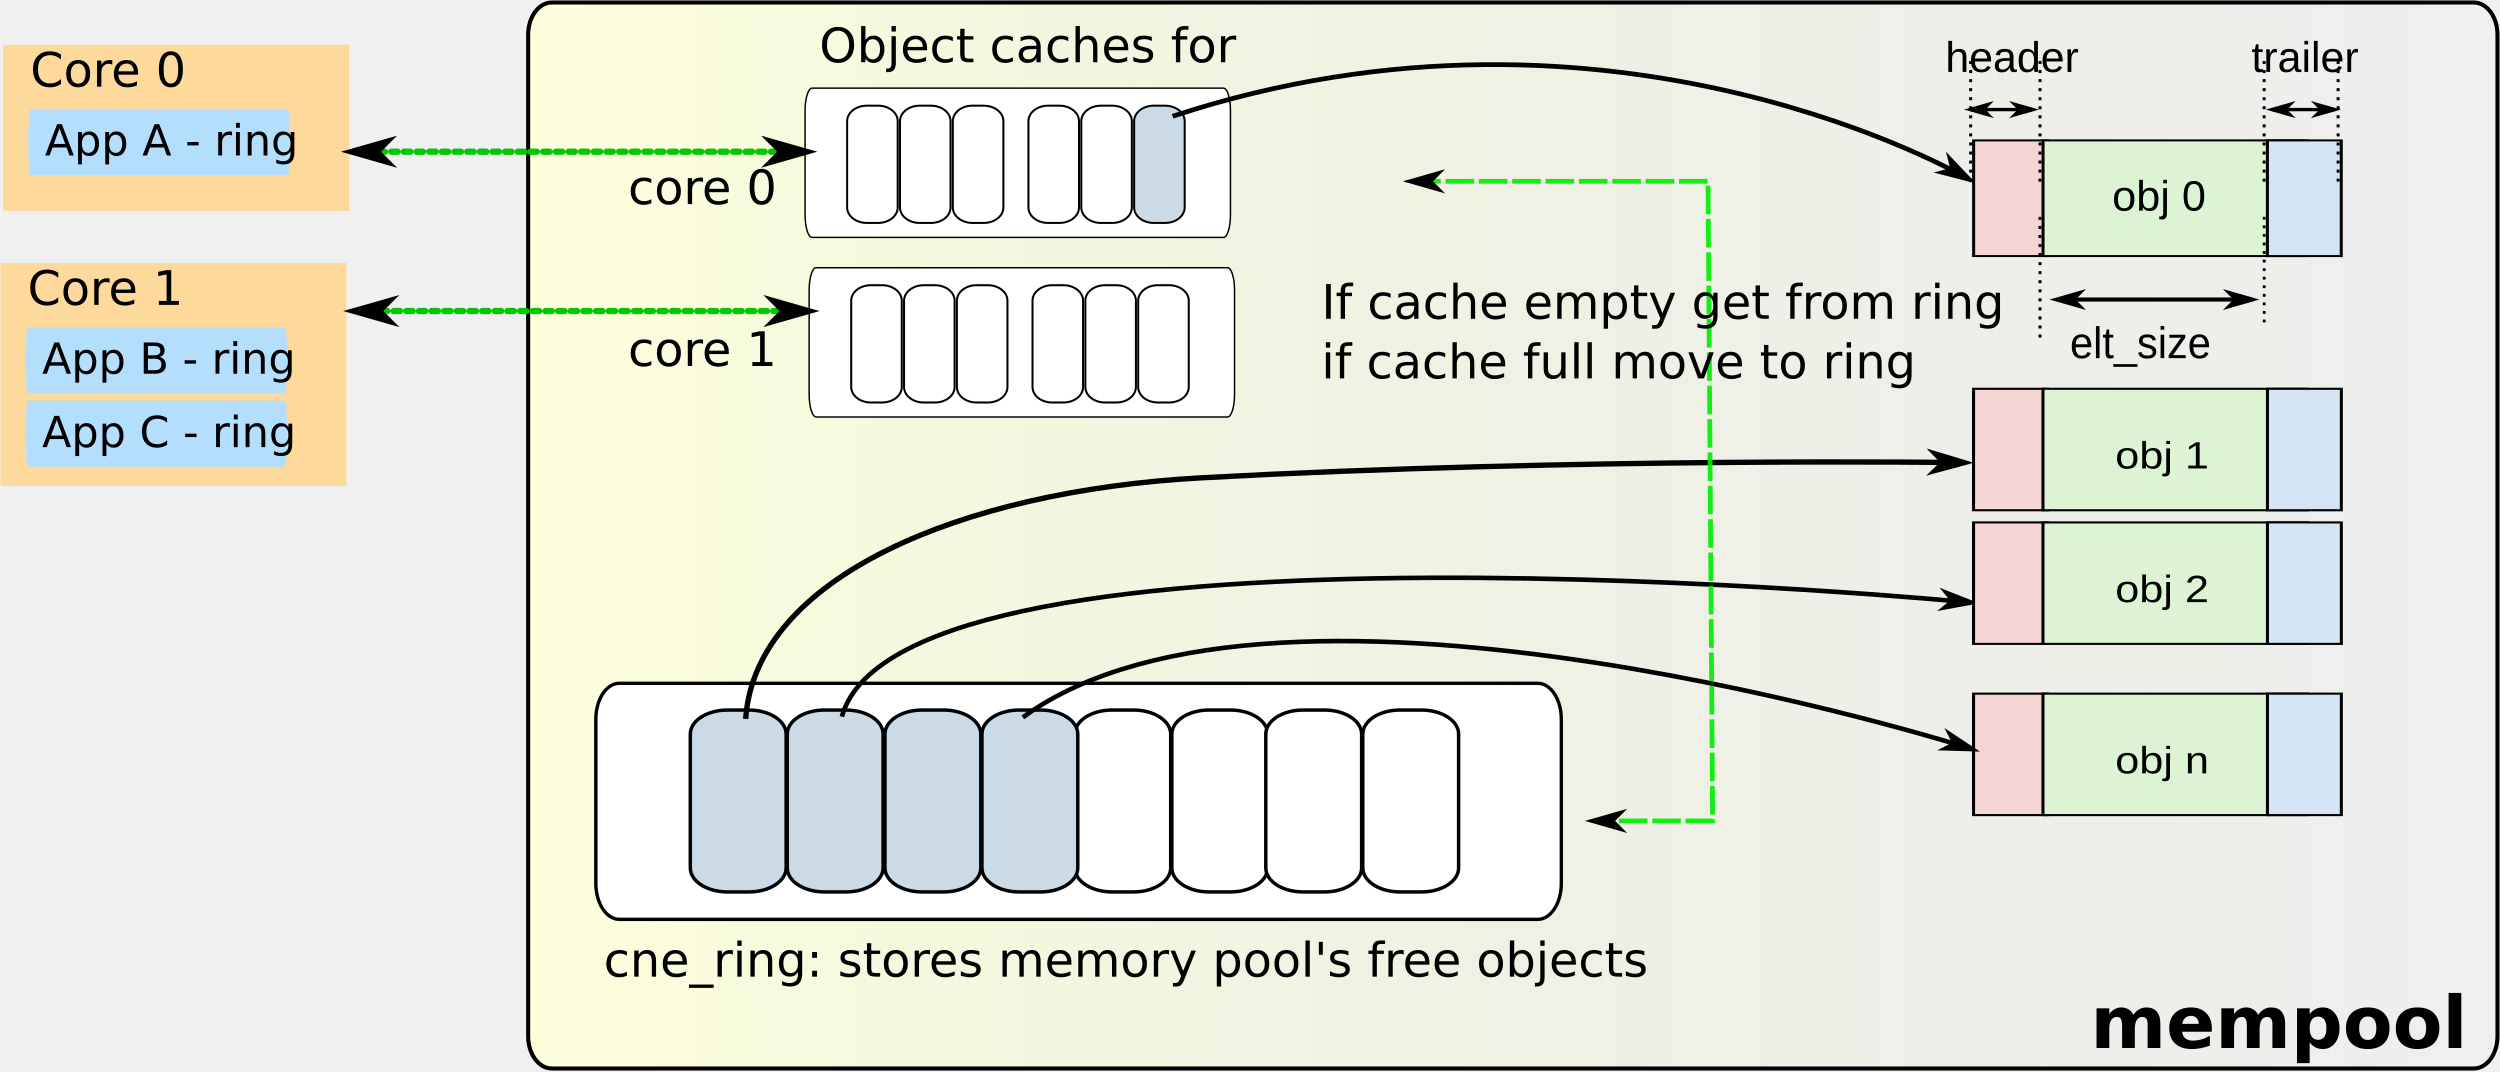
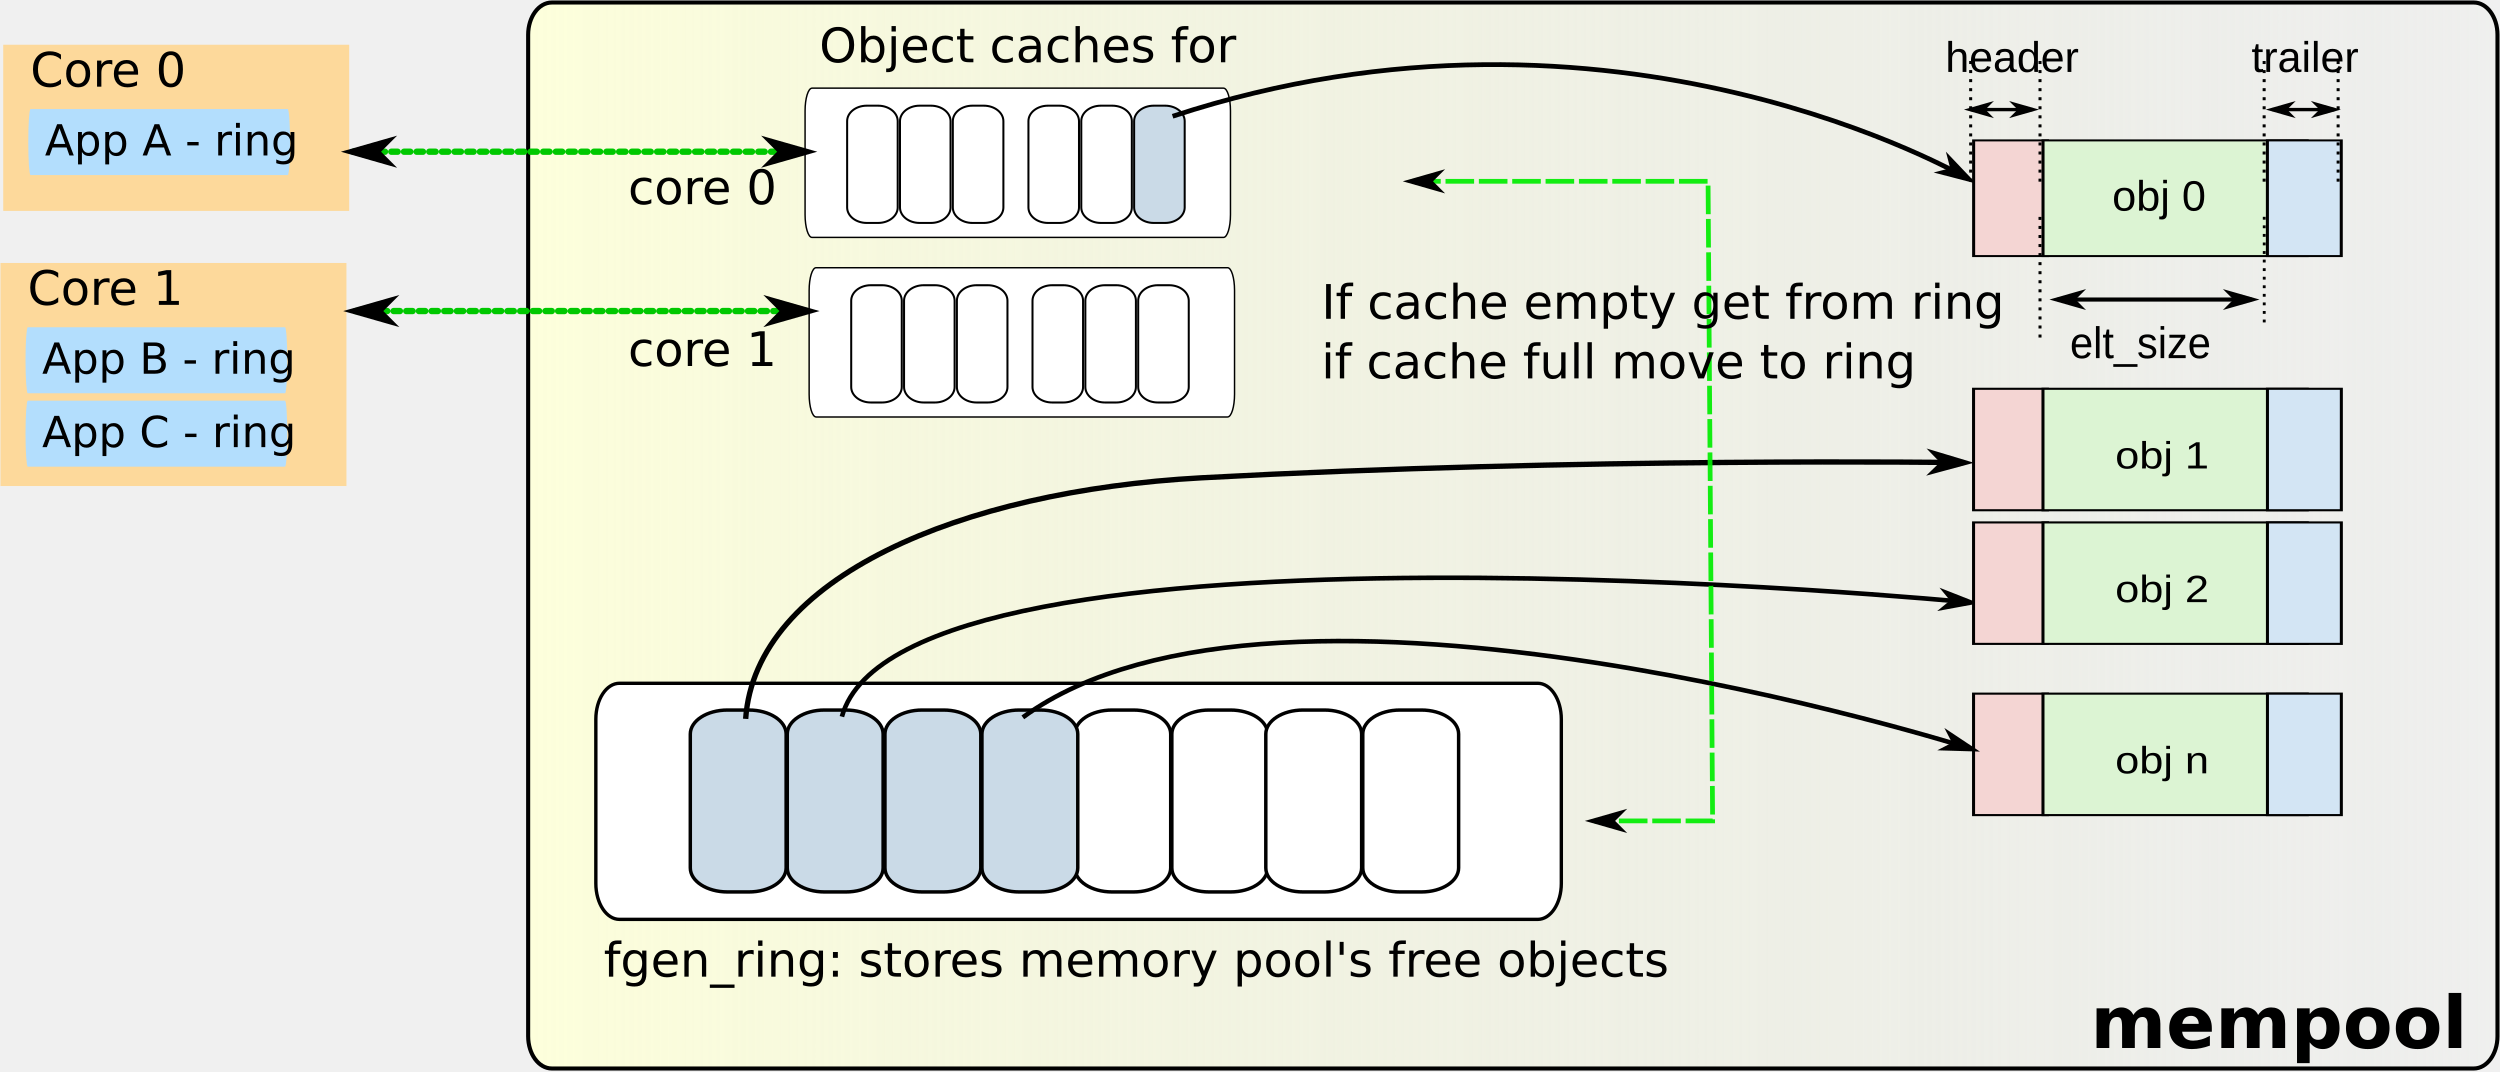
<svg xmlns="http://www.w3.org/2000/svg" xmlns:xlink="http://www.w3.org/1999/xlink" width="524.67" height="224.771" id="svg3868" version="1.1">
  <defs id="defs3870">
    <marker orient="auto" refY="0" refX="0" id="TriangleInL" style="overflow:visible">
      <path id="path5477" d="m 5.77,0 -8.65,5 0,-10 8.65,5 z" style="fill-rule:evenodd;stroke:#000000;stroke-width:1pt;marker-start:none" transform="scale(-0.8,-0.8)" />
    </marker>
    <marker orient="auto" refY="0" refX="0" id="Arrow1Lend" style="overflow:visible">
      <path id="path3211" d="M 0,0 5,-5 -12.5,0 5,5 0,0 z" style="fill-rule:evenodd;stroke:#000000;stroke-width:1pt;marker-start:none" transform="matrix(-0.8,0,0,-0.8,-10,0)" />
    </marker>
    <marker orient="auto" refY="0" refX="0" id="marker3892" style="overflow:visible">
      <path id="path3894" d="M 0,0 5,-5 -12.5,0 5,5 0,0 z" style="fill-rule:evenodd;stroke:#000000;stroke-width:1pt;marker-start:none" transform="matrix(-0.8,0,0,-0.8,-10,0)" />
    </marker>
    <marker orient="auto" refY="0" refX="0" id="marker3896" style="overflow:visible">
      <path id="path3898" d="M 0,0 5,-5 -12.5,0 5,5 0,0 z" style="fill-rule:evenodd;stroke:#000000;stroke-width:1pt;marker-start:none" transform="matrix(-0.8,0,0,-0.8,-10,0)" />
    </marker>
    <marker orient="auto" refY="0" refX="0" id="Arrow1Lstart" style="overflow:visible">
      <path id="path3208" d="M 0,0 5,-5 -12.5,0 5,5 0,0 z" style="fill-rule:evenodd;stroke:#000000;stroke-width:1pt;marker-start:none" transform="matrix(0.8,0,0,0.8,10,0)" />
    </marker>
    <marker orient="auto" refY="0" refX="0" id="marker3902" style="overflow:visible">
      <path id="path3904" d="M 0,0 5,-5 -12.5,0 5,5 0,0 z" style="fill-rule:evenodd;stroke:#000000;stroke-width:1pt;marker-start:none" transform="matrix(-0.8,0,0,-0.8,-10,0)" />
    </marker>
    <marker orient="auto" refY="0" refX="0" id="marker3906" style="overflow:visible">
      <path id="path3908" d="M 0,0 5,-5 -12.5,0 5,5 0,0 z" style="fill-rule:evenodd;stroke:#000000;stroke-width:1pt;marker-start:none" transform="matrix(0.8,0,0,0.8,10,0)" />
    </marker>
    <marker orient="auto" refY="0" refX="0" id="marker3910" style="overflow:visible">
      <path id="path3912" d="M 0,0 5,-5 -12.5,0 5,5 0,0 z" style="fill-rule:evenodd;stroke:#000000;stroke-width:1pt;marker-start:none" transform="matrix(-0.8,0,0,-0.8,-10,0)" />
    </marker>
    <marker orient="auto" refY="0" refX="0" id="Arrow1Lend-6" style="overflow:visible">
      <path id="path3211-5" d="M 0,0 5,-5 -12.5,0 5,5 0,0 z" style="fill-rule:evenodd;stroke:#000000;stroke-width:1pt;marker-start:none" transform="matrix(-0.8,0,0,-0.8,-10,0)" />
    </marker>
    <marker orient="auto" refY="0" refX="0" id="Arrow1Lstart-6" style="overflow:visible">
      <path id="path3208-9" d="M 0,0 5,-5 -12.5,0 5,5 0,0 z" style="fill-rule:evenodd;stroke:#000000;stroke-width:1pt;marker-start:none" transform="matrix(0.8,0,0,0.8,10,0)" />
    </marker>
    <marker orient="auto" refY="0" refX="0" id="marker4312" style="overflow:visible">
      <path id="path4314" d="M 0,0 5,-5 -12.5,0 5,5 0,0 z" style="fill-rule:evenodd;stroke:#000000;stroke-width:1pt;marker-start:none" transform="matrix(-0.8,0,0,-0.8,-10,0)" />
    </marker>
    <marker orient="auto" refY="0" refX="0" id="marker4316" style="overflow:visible">
      <path id="path4318" d="M 0,0 5,-5 -12.5,0 5,5 0,0 z" style="fill-rule:evenodd;stroke:#000000;stroke-width:1pt;marker-start:none" transform="matrix(0.8,0,0,0.8,10,0)" />
    </marker>
    <marker orient="auto" refY="0" refX="0" id="marker4320" style="overflow:visible">
      <path id="path4322" d="M 0,0 5,-5 -12.5,0 5,5 0,0 z" style="fill-rule:evenodd;stroke:#000000;stroke-width:1pt;marker-start:none" transform="matrix(-0.8,0,0,-0.8,-10,0)" />
    </marker>
    <marker orient="auto" refY="0" refX="0" id="Arrow1Lend-8" style="overflow:visible">
      <path id="path3211-8" d="M 0,0 5,-5 -12.5,0 5,5 0,0 z" style="fill-rule:evenodd;stroke:#000000;stroke-width:1pt;marker-start:none" transform="matrix(-0.8,0,0,-0.8,-10,0)" />
    </marker>
    <marker orient="auto" refY="0" refX="0" id="Arrow1Lstart-4" style="overflow:visible">
      <path id="path3208-3" d="M 0,0 5,-5 -12.5,0 5,5 0,0 z" style="fill-rule:evenodd;stroke:#000000;stroke-width:1pt;marker-start:none" transform="matrix(0.8,0,0,0.8,10,0)" />
    </marker>
    <marker orient="auto" refY="0" refX="0" id="marker4312-1" style="overflow:visible">
      <path id="path4314-4" d="M 0,0 5,-5 -12.5,0 5,5 0,0 z" style="fill-rule:evenodd;stroke:#000000;stroke-width:1pt;marker-start:none" transform="matrix(-0.8,0,0,-0.8,-10,0)" />
    </marker>
    <marker orient="auto" refY="0" refX="0" id="marker4316-9" style="overflow:visible">
      <path id="path4318-2" d="M 0,0 5,-5 -12.5,0 5,5 0,0 z" style="fill-rule:evenodd;stroke:#000000;stroke-width:1pt;marker-start:none" transform="matrix(0.8,0,0,0.8,10,0)" />
    </marker>
    <marker orient="auto" refY="0" refX="0" id="marker4320-0" style="overflow:visible">
      <path id="path4322-6" d="M 0,0 5,-5 -12.5,0 5,5 0,0 z" style="fill-rule:evenodd;stroke:#000000;stroke-width:1pt;marker-start:none" transform="matrix(-0.8,0,0,-0.8,-10,0)" />
    </marker>
    <marker orient="auto" refY="0" refX="0" id="Arrow1Lend-2" style="overflow:visible">
      <path id="path3211-2" d="M 0,0 5,-5 -12.5,0 5,5 0,0 z" style="fill-rule:evenodd;stroke:#000000;stroke-width:1pt;marker-start:none" transform="matrix(-0.8,0,0,-0.8,-10,0)" />
    </marker>
    <marker orient="auto" refY="0" refX="0" id="Arrow1Lend-61" style="overflow:visible">
      <path id="path3211-59" d="M 0,0 5,-5 -12.5,0 5,5 0,0 z" style="fill-rule:evenodd;stroke:#000000;stroke-width:1pt;marker-start:none" transform="matrix(-0.8,0,0,-0.8,-10,0)" />
    </marker>
    <marker orient="auto" refY="0" refX="0" id="Arrow1Lstart-9" style="overflow:visible">
      <path id="path3208-31" d="M 0,0 5,-5 -12.5,0 5,5 0,0 z" style="fill-rule:evenodd;stroke:#000000;stroke-width:1pt;marker-start:none" transform="matrix(0.8,0,0,0.8,10,0)" />
    </marker>
    <marker orient="auto" refY="0" refX="0" id="Arrow1Lend-9" style="overflow:visible">
      <path id="path3211-4" d="M 0,0 5,-5 -12.5,0 5,5 0,0 z" style="fill-rule:evenodd;stroke:#000000;stroke-width:1pt;marker-start:none" transform="matrix(-0.8,0,0,-0.8,-10,0)" />
    </marker>
    <marker orient="auto" refY="0" refX="0" id="Arrow1Mstart" style="overflow:visible">
      <path id="path4530" d="M 0,0 5,-5 -12.5,0 5,5 0,0 z" style="fill-rule:evenodd;stroke:#000000;stroke-width:1pt;marker-start:none" transform="matrix(0.4,0,0,0.4,4,0)" />
    </marker>
    <marker orient="auto" refY="0" refX="0" id="Arrow1Mend" style="overflow:visible">
      <path id="path4533" d="M 0,0 5,-5 -12.5,0 5,5 0,0 z" style="fill-rule:evenodd;stroke:#000000;stroke-width:1pt;marker-start:none" transform="matrix(-0.4,0,0,-0.4,-4,0)" />
    </marker>
    <marker orient="auto" refY="0" refX="0" id="marker5624" style="overflow:visible">
      <path id="path5626" d="M 0,0 5,-5 -12.5,0 5,5 0,0 z" style="fill-rule:evenodd;stroke:#000000;stroke-width:1pt;marker-start:none" transform="matrix(0.4,0,0,0.4,4,0)" />
    </marker>
    <marker orient="auto" refY="0" refX="0" id="marker5628" style="overflow:visible">
      <path id="path5630" d="M 0,0 5,-5 -12.5,0 5,5 0,0 z" style="fill-rule:evenodd;stroke:#000000;stroke-width:1pt;marker-start:none" transform="matrix(-0.4,0,0,-0.4,-4,0)" />
    </marker>
    <marker orient="auto" refY="0" refX="0" id="marker5632" style="overflow:visible">
      <path id="path5634" d="M 0,0 5,-5 -12.5,0 5,5 0,0 z" style="fill-rule:evenodd;stroke:#000000;stroke-width:1pt;marker-start:none" transform="matrix(-0.4,0,0,-0.4,-4,0)" />
    </marker>
    <marker orient="auto" refY="0" refX="0" id="marker5636" style="overflow:visible">
      <path id="path5638" d="M 0,0 5,-5 -12.5,0 5,5 0,0 z" style="fill-rule:evenodd;stroke:#000000;stroke-width:1pt;marker-start:none" transform="matrix(-0.4,0,0,-0.4,-4,0)" />
    </marker>
    <marker orient="auto" refY="0" refX="0" id="marker5640" style="overflow:visible">
      <path id="path5642" d="M 0,0 5,-5 -12.5,0 5,5 0,0 z" style="fill-rule:evenodd;stroke:#000000;stroke-width:1pt;marker-start:none" transform="matrix(-0.4,0,0,-0.4,-4,0)" />
    </marker>
    <marker orient="auto" refY="0" refX="0" id="marker5644" style="overflow:visible">
      <path id="path5646" d="M 0,0 5,-5 -12.5,0 5,5 0,0 z" style="fill-rule:evenodd;stroke:#000000;stroke-width:1pt;marker-start:none" transform="matrix(0.4,0,0,0.4,4,0)" />
    </marker>
    <marker orient="auto" refY="0" refX="0" id="marker5648" style="overflow:visible">
      <path id="path5650" d="M 0,0 5,-5 -12.5,0 5,5 0,0 z" style="fill-rule:evenodd;stroke:#000000;stroke-width:1pt;marker-start:none" transform="matrix(-0.4,0,0,-0.4,-4,0)" />
    </marker>
    <linearGradient xlink:href="#linearGradient4513" id="linearGradient4519" x1="47.143" y1="244.505" x2="677.857" y2="244.505" gradientUnits="userSpaceOnUse" />
    <linearGradient id="linearGradient4513">
      <stop style="stop-color:#fdffdb;stop-opacity:1;" offset="0" id="stop4515" />
      <stop style="stop-color:#dfe2d8;stop-opacity:0;" offset="1" id="stop4517" />
    </linearGradient>
    <marker orient="auto" refY="0" refX="0" id="Arrow1Mend-4" style="overflow:visible">
      <path id="path4533-5" d="M 0,0 5,-5 -12.5,0 5,5 0,0 z" style="fill-rule:evenodd;stroke:#000000;stroke-width:1pt;marker-start:none" transform="matrix(-0.4,0,0,-0.4,-4,0)" />
    </marker>
    <marker orient="auto" refY="0" refX="0" id="Arrow1Mend-5" style="overflow:visible">
      <path id="path4533-4" d="M 0,0 5,-5 -12.5,0 5,5 0,0 z" style="fill-rule:evenodd;stroke:#000000;stroke-width:1pt;marker-start:none" transform="matrix(-0.4,0,0,-0.4,-4,0)" />
    </marker>
    <marker orient="auto" refY="0" refX="0" id="Arrow1Mend-44" style="overflow:visible">
      <path id="path4533-3" d="M 0,0 5,-5 -12.5,0 5,5 0,0 z" style="fill-rule:evenodd;stroke:#000000;stroke-width:1pt;marker-start:none" transform="matrix(-0.4,0,0,-0.4,-4,0)" />
    </marker>
    <marker orient="auto" refY="0" refX="0" id="Arrow1Mend-7" style="overflow:visible">
      <path id="path4533-8" d="M 0,0 5,-5 -12.5,0 5,5 0,0 z" style="fill-rule:evenodd;stroke:#000000;stroke-width:1pt;marker-start:none" transform="matrix(-0.4,0,0,-0.4,-4,0)" />
    </marker>
    <marker orient="auto" refY="0" refX="0" id="Arrow1Mend-9" style="overflow:visible">
      <path id="path4533-2" d="M 0,0 5,-5 -12.5,0 5,5 0,0 z" style="fill-rule:evenodd;stroke:#000000;stroke-width:1pt;marker-start:none" transform="matrix(-0.4,0,0,-0.4,-4,0)" />
    </marker>
    <marker orient="auto" refY="0" refX="0" id="Arrow1Mstart-9" style="overflow:visible">
      <path id="path4530-5" d="M 0,0 5,-5 -12.5,0 5,5 0,0 z" style="fill-rule:evenodd;stroke:#000000;stroke-width:1pt;marker-start:none" transform="matrix(0.4,0,0,0.4,4,0)" />
    </marker>
    <marker orient="auto" refY="0" refX="0" id="Arrow1Mend-0" style="overflow:visible">
      <path id="path4533-48" d="M 0,0 5,-5 -12.5,0 5,5 0,0 z" style="fill-rule:evenodd;stroke:#000000;stroke-width:1pt;marker-start:none" transform="matrix(-0.4,0,0,-0.4,-4,0)" />
    </marker>
    <marker orient="auto" refY="0" refX="0" id="Arrow1Mstart-1" style="overflow:visible">
      <path id="path4530-7" d="M 0,0 5,-5 -12.5,0 5,5 0,0 z" style="fill-rule:evenodd;stroke:#000000;stroke-width:1pt;marker-start:none" transform="matrix(0.4,0,0,0.4,4,0)" />
    </marker>
    <marker orient="auto" refY="0" refX="0" id="Arrow1Mend-2" style="overflow:visible">
      <path id="path4533-7" d="M 0,0 5,-5 -12.5,0 5,5 0,0 z" style="fill-rule:evenodd;stroke:#000000;stroke-width:1pt;marker-start:none" transform="matrix(-0.4,0,0,-0.4,-4,0)" />
    </marker>
    <marker orient="auto" refY="0" refX="0" id="Arrow1Mstart-6" style="overflow:visible">
      <path id="path4530-1" d="M 0,0 5,-5 -12.5,0 5,5 0,0 z" style="fill-rule:evenodd;stroke:#000000;stroke-width:1pt;marker-start:none" transform="matrix(0.4,0,0,0.4,4,0)" />
    </marker>
    <marker orient="auto" refY="0" refX="0" id="Arrow1Mend-59" style="overflow:visible">
      <path id="path4533-49" d="M 0,0 5,-5 -12.5,0 5,5 0,0 z" style="fill-rule:evenodd;stroke:#000000;stroke-width:1pt;marker-start:none" transform="matrix(-0.4,0,0,-0.4,-4,0)" />
    </marker>
    <marker orient="auto" refY="0" refX="0" id="Arrow1Mstart-7" style="overflow:visible">
      <path id="path4530-11" d="M 0,0 5,-5 -12.5,0 5,5 0,0 z" style="fill-rule:evenodd;stroke:#000000;stroke-width:1pt;marker-start:none" transform="matrix(0.4,0,0,0.4,4,0)" />
    </marker>
    <marker orient="auto" refY="0" refX="0" id="Arrow1Mend-597" style="overflow:visible">
      <path id="path4533-76" d="M 0,0 5,-5 -12.5,0 5,5 0,0 z" style="fill-rule:evenodd;stroke:#000000;stroke-width:1pt;marker-start:none" transform="matrix(-0.4,0,0,-0.4,-4,0)" />
    </marker>
    <marker orient="auto" refY="0" refX="0" id="Arrow1Mend-597-0" style="overflow:visible">
      <path id="path4533-76-5" d="M 0,0 5,-5 -12.5,0 5,5 0,0 z" style="fill-rule:evenodd;stroke:#000000;stroke-width:1pt;marker-start:none" transform="matrix(-0.4,0,0,-0.4,-4,0)" />
    </marker>
    <marker orient="auto" refY="0" refX="0" id="Arrow1Mend-597-1" style="overflow:visible">
      <path id="path4533-76-8" d="M 0,0 5,-5 -12.5,0 5,5 0,0 z" style="fill-rule:evenodd;stroke:#000000;stroke-width:1pt;marker-start:none" transform="matrix(-0.4,0,0,-0.4,-4,0)" />
    </marker>
    <marker orient="auto" refY="0" refX="0" id="Arrow1Mend-597-9" style="overflow:visible">
      <path id="path4533-76-1" d="M 0,0 5,-5 -12.5,0 5,5 0,0 z" style="fill-rule:evenodd;stroke:#000000;stroke-width:1pt;marker-start:none" transform="matrix(-0.4,0,0,-0.4,-4,0)" />
    </marker>
    <marker orient="auto" refY="0" refX="0" id="Arrow1Mend-597-94" style="overflow:visible">
      <path id="path4533-76-9" d="M 0,0 5,-5 -12.5,0 5,5 0,0 z" style="fill-rule:evenodd;stroke:#000000;stroke-width:1pt;marker-start:none" transform="matrix(-0.4,0,0,-0.4,-4,0)" />
    </marker>
    <marker orient="auto" refY="0" refX="0" id="Arrow1Mstart-7-4" style="overflow:visible">
      <path id="path4530-11-9" d="M 0,0 5,-5 -12.5,0 5,5 0,0 z" style="fill-rule:evenodd;stroke:#000000;stroke-width:1pt;marker-start:none" transform="matrix(0.4,0,0,0.4,4,0)" />
    </marker>
    <marker orient="auto" refY="0" refX="0" id="Arrow1Mend-597-94-9" style="overflow:visible">
      <path id="path4533-76-9-3" d="M 0,0 5,-5 -12.5,0 5,5 0,0 z" style="fill-rule:evenodd;stroke:#000000;stroke-width:1pt;marker-start:none" transform="matrix(-0.4,0,0,-0.4,-4,0)" />
    </marker>
    <marker orient="auto" refY="0" refX="0" id="Arrow1Mstart-7-3" style="overflow:visible">
      <path id="path4530-11-2" d="M 0,0 5,-5 -12.5,0 5,5 0,0 z" style="fill-rule:evenodd;stroke:#000000;stroke-width:1pt;marker-start:none" transform="matrix(0.4,0,0,0.4,4,0)" />
    </marker>
    <marker orient="auto" refY="0" refX="0" id="Arrow1Mend-597-94-95" style="overflow:visible">
      <path id="path4533-76-9-4" d="M 0,0 5,-5 -12.5,0 5,5 0,0 z" style="fill-rule:evenodd;stroke:#000000;stroke-width:1pt;marker-start:none" transform="matrix(-0.4,0,0,-0.4,-4,0)" />
    </marker>
    <marker orient="auto" refY="0" refX="0" id="Arrow1Mstart-7-1" style="overflow:visible">
      <path id="path4530-11-7" d="M 0,0 5,-5 -12.5,0 5,5 0,0 z" style="fill-rule:evenodd;stroke:#000000;stroke-width:1pt;marker-start:none" transform="matrix(0.4,0,0,0.4,4,0)" />
    </marker>
    <marker orient="auto" refY="0" refX="0" id="Arrow1Mend-597-94-4" style="overflow:visible">
      <path id="path4533-76-9-0" d="M 0,0 5,-5 -12.5,0 5,5 0,0 z" style="fill-rule:evenodd;stroke:#000000;stroke-width:1pt;marker-start:none" transform="matrix(-0.4,0,0,-0.4,-4,0)" />
    </marker>
    <marker orient="auto" refY="0" refX="0" id="Arrow1Mstart-7-48" style="overflow:visible">
      <path id="path4530-11-8" d="M 0,0 5,-5 -12.5,0 5,5 0,0 z" style="fill-rule:evenodd;stroke:#000000;stroke-width:1pt;marker-start:none" transform="matrix(0.4,0,0,0.4,4,0)" />
    </marker>
    <marker orient="auto" refY="0" refX="0" id="Arrow1Mend-597-94-2" style="overflow:visible">
      <path id="path4533-76-9-45" d="M 0,0 5,-5 -12.5,0 5,5 0,0 z" style="fill-rule:evenodd;stroke:#000000;stroke-width:1pt;marker-start:none" transform="matrix(-0.4,0,0,-0.4,-4,0)" />
    </marker>
    <marker orient="auto" refY="0" refX="0" id="Arrow1Mstart-7-17" style="overflow:visible">
      <path id="path4530-11-1" d="M 0,0 5,-5 -12.5,0 5,5 0,0 z" style="fill-rule:evenodd;stroke:#000000;stroke-width:1pt;marker-start:none" transform="matrix(0.4,0,0,0.4,4,0)" />
    </marker>
    <marker orient="auto" refY="0" refX="0" id="Arrow1Mend-597-94-1" style="overflow:visible">
      <path id="path4533-76-9-5" d="M 0,0 5,-5 -12.5,0 5,5 0,0 z" style="fill-rule:evenodd;stroke:#000000;stroke-width:1pt;marker-start:none" transform="matrix(-0.4,0,0,-0.4,-4,0)" />
    </marker>
    <marker orient="auto" refY="0" refX="0" id="Arrow1Mstart-7-2" style="overflow:visible">
      <path id="path4530-11-21" d="M 0,0 5,-5 -12.5,0 5,5 0,0 z" style="fill-rule:evenodd;stroke:#000000;stroke-width:1pt;marker-start:none" transform="matrix(0.4,0,0,0.4,4,0)" />
    </marker>
    <marker orient="auto" refY="0" refX="0" id="Arrow1Mend-597-94-6" style="overflow:visible">
      <path id="path4533-76-9-8" d="M 0,0 5,-5 -12.5,0 5,5 0,0 z" style="fill-rule:evenodd;stroke:#000000;stroke-width:1pt;marker-start:none" transform="matrix(-0.4,0,0,-0.4,-4,0)" />
    </marker>
    <marker orient="auto" refY="0" refX="0" id="marker3328" style="overflow:visible">
      <path id="path3330" d="M 0,0 5,-5 -12.5,0 5,5 0,0 z" style="fill-rule:evenodd;stroke:#000000;stroke-width:1pt;marker-start:none" transform="matrix(0.4,0,0,0.4,4,0)" />
    </marker>
    <marker orient="auto" refY="0" refX="0" id="marker3332" style="overflow:visible">
      <path id="path3334" d="M 0,0 5,-5 -12.5,0 5,5 0,0 z" style="fill-rule:evenodd;stroke:#000000;stroke-width:1pt;marker-start:none" transform="matrix(-0.4,0,0,-0.4,-4,0)" />
    </marker>
    <marker orient="auto" refY="0" refX="0" id="marker3336" style="overflow:visible">
      <path id="path3338" d="M 0,0 5,-5 -12.5,0 5,5 0,0 z" style="fill-rule:evenodd;stroke:#000000;stroke-width:1pt;marker-start:none" transform="matrix(0.4,0,0,0.4,4,0)" />
    </marker>
    <marker orient="auto" refY="0" refX="0" id="marker3340" style="overflow:visible">
      <path id="path3342" d="M 0,0 5,-5 -12.5,0 5,5 0,0 z" style="fill-rule:evenodd;stroke:#000000;stroke-width:1pt;marker-start:none" transform="matrix(-0.4,0,0,-0.4,-4,0)" />
    </marker>
    <marker orient="auto" refY="0" refX="0" id="Arrow1Mend-597-8" style="overflow:visible">
      <path id="path4533-76-4" d="M 0,0 5,-5 -12.5,0 5,5 0,0 z" style="fill-rule:evenodd;stroke:#000000;stroke-width:1pt;marker-start:none" transform="matrix(-0.4,0,0,-0.4,-4,0)" />
    </marker>
    <linearGradient xlink:href="#linearGradient4513" id="linearGradient3854" gradientUnits="userSpaceOnUse" gradientTransform="matrix(0.7345279,0,0,1.000638,166.3999,320.9503)" x1="47.143" y1="244.505" x2="677.857" y2="244.505" />
    <marker orient="auto" refY="0" refX="0" id="marker3336-8" style="overflow:visible">
      <path id="path3338-1" d="M 0,0 5,-5 -12.5,0 5,5 0,0 z" style="fill-rule:evenodd;stroke:#000000;stroke-width:1pt;marker-start:none" transform="matrix(0.4,0,0,0.4,4,0)" />
    </marker>
    <marker orient="auto" refY="0" refX="0" id="Arrow1Mend-597-8-5" style="overflow:visible">
      <path id="path4533-76-4-2" d="M 0,0 5,-5 -12.5,0 5,5 0,0 z" style="fill-rule:evenodd;stroke:#000000;stroke-width:1pt;marker-start:none" transform="matrix(-0.4,0,0,-0.4,-4,0)" />
    </marker>
  </defs>
  <g id="layer1" transform="translate(-94.38247,-485.0317)">
    <rect style="fill:url(#linearGradient3854);fill-opacity:1;stroke:#000000;stroke-width:0.857;stroke-opacity:1" id="rect3697" width="413.299" height="223.714" x="205.225" y="485.56" rx="4.963" ry="6.761" />
    <text xml:space="preserve" style="font-style:normal;font-weight:normal;line-height:0%;font-family:'Bitstream Vera Sans';fill:#000000;fill-opacity:1;stroke:none" x="533.117" y="704.974" id="text2912">
      <tspan x="533.117" y="704.974" id="tspan2916" style="font-weight:bold;font-size:15.225px;line-height:1.25">mempool</tspan>
    </text>
    <rect style="fill:#ffffff;fill-opacity:1;stroke:#000000;stroke-width:0.712;stroke-miterlimit:4;stroke-opacity:1;stroke-dasharray:none;stroke-dashoffset:0" id="rect7129-7-2" width="202.624" height="49.551" x="219.43" y="628.43" rx="4.956" ry="7.541" />
    <rect style="fill:#ffffff;fill-opacity:1;stroke:#000000;stroke-width:0.73;stroke-miterlimit:4;stroke-opacity:1;stroke-dasharray:none;stroke-dashoffset:0" id="rect7129-7-6-35" width="20.112" height="38.173" x="340.316" y="634.048" rx="7.8" ry="5.043" />
    <rect style="fill:#ffffff;fill-opacity:1;stroke:#000000;stroke-width:0.73;stroke-miterlimit:4;stroke-opacity:1;stroke-dasharray:none;stroke-dashoffset:0" id="rect7129-7-6-5" width="20.112" height="38.173" x="319.962" y="634.048" rx="7.8" ry="5.043" />
    <rect style="fill:#cadae7;fill-opacity:1;stroke:#000000;stroke-width:0.73;stroke-miterlimit:4;stroke-opacity:1;stroke-dasharray:none;stroke-dashoffset:0" id="rect7129-7-6-9" width="20.112" height="38.173" x="259.608" y="634.048" rx="7.8" ry="5.043" />
    <rect style="fill:#cadae7;fill-opacity:1;stroke:#000000;stroke-width:0.73;stroke-miterlimit:4;stroke-opacity:1;stroke-dasharray:none;stroke-dashoffset:0" id="rect7129-7-6-2" width="20.112" height="38.173" x="239.254" y="634.048" rx="7.8" ry="5.043" />
    <text xml:space="preserve" style="font-style:normal;font-weight:normal;line-height:0%;font-family:'Bitstream Vera Sans';fill:#000000;fill-opacity:1;stroke:none" x="221.086" y="689.997" id="text7396">
-       <tspan id="tspan7398" x="221.086" y="689.997" style="font-size:10px;line-height:1.25">cne_ring: stores memory pool's free objects</tspan>
+       <tspan id="tspan7398" x="221.086" y="689.997" style="font-size:10px;line-height:1.25">fgen_ring: stores memory pool's free objects</tspan>
    </text>
    <g id="g3556" transform="translate(148.3307,-16.83984)">
      <rect ry="4.767" rx="1.466" y="520.373" x="115.011" height="31.325" width="89.278" id="rect7129-7" style="fill:#ffffff;fill-opacity:1;stroke:#000000;stroke-width:0.308;stroke-miterlimit:4;stroke-opacity:1;stroke-dasharray:none;stroke-dashoffset:0" />
      <rect ry="3.251" rx="4.115" y="524.05" x="134.93" height="24.609" width="10.611" id="rect7129-7-6-59" style="fill:#ffffff;fill-opacity:1;stroke:#000000;stroke-width:0.426;stroke-miterlimit:4;stroke-opacity:1;stroke-dasharray:none;stroke-dashoffset:0" />
      <rect ry="3.251" rx="4.115" y="524.05" x="146.02" height="24.609" width="10.611" id="rect7129-7-6-3-4" style="fill:#ffffff;fill-opacity:1;stroke:#000000;stroke-width:0.426;stroke-miterlimit:4;stroke-opacity:1;stroke-dasharray:none;stroke-dashoffset:0" />
      <rect ry="3.251" rx="4.115" y="524.05" x="123.839" height="24.609" width="10.611" id="rect7129-7-6-4-8" style="fill:#ffffff;fill-opacity:1;stroke:#000000;stroke-width:0.426;stroke-miterlimit:4;stroke-opacity:1;stroke-dasharray:none;stroke-dashoffset:0" />
      <rect ry="3.251" rx="4.115" y="524.05" x="172.978" height="24.609" width="10.611" id="rect7129-7-6-59-9" style="fill:#ffffff;fill-opacity:1;stroke:#000000;stroke-width:0.426;stroke-miterlimit:4;stroke-opacity:1;stroke-dasharray:none;stroke-dashoffset:0" />
      <rect ry="3.251" rx="4.115" y="524.05" x="184.069" height="24.609" width="10.611" id="rect7129-7-6-3-4-0" style="fill:#cadae7;fill-opacity:1;stroke:#000000;stroke-width:0.426;stroke-miterlimit:4;stroke-opacity:1;stroke-dasharray:none;stroke-dashoffset:0" />
      <rect ry="3.251" rx="4.115" y="524.05" x="161.887" height="24.609" width="10.611" id="rect7129-7-6-4-8-3" style="fill:#ffffff;fill-opacity:1;stroke:#000000;stroke-width:0.426;stroke-miterlimit:4;stroke-opacity:1;stroke-dasharray:none;stroke-dashoffset:0" />
    </g>
    <path style="fill:none;stroke:#000000;stroke-width:1px;stroke-linecap:butt;stroke-linejoin:miter;stroke-opacity:1;marker-end:url(#Arrow1Mend-597)" d="m 340.476,509.431 c 92.819,-30.537 166.958,13.128 166.958,13.128" id="path7404-03-9" />
    <text xml:space="preserve" style="font-style:normal;font-weight:normal;line-height:0%;font-family:'Bitstream Vera Sans';fill:#000000;fill-opacity:1;stroke:none" x="266.329" y="498.098" id="text7854">
      <tspan x="266.329" y="498.098" id="tspan3741" style="font-size:10px;line-height:1.25">Object caches for </tspan>
    </text>
    <path style="fill:none;stroke:#000000;stroke-width:0.97px;stroke-linecap:butt;stroke-linejoin:miter;stroke-opacity:1;marker-end:url(#Arrow1Mend-597)" d="m 271.07,635.433 c 12.55,-45.751 236.786,-23.966 236.786,-23.966" id="path7404-01" />
    <path style="fill:none;stroke:#000000;stroke-width:1.124px;stroke-linecap:butt;stroke-linejoin:miter;stroke-opacity:1;marker-end:url(#Arrow1Mend-597)" d="m 250.872,635.899 c 2.048,-29.558 44.909,-47.821 95.606,-50.588 79.75,-4.353 159.954,-3.19 159.954,-3.19" id="path7404-0" />
    <g id="g3438" transform="matrix(1.000443,0,0,0.894655,-30.43944,249.7729)">
      <g id="g7958-9" transform="matrix(0.787325,0,0,0.6111359,448.7565,177.243)">
        <rect style="fill:#f4d5d3;fill-opacity:1;stroke:#000000;stroke-width:0.807;stroke-miterlimit:4;stroke-opacity:1;stroke-dasharray:none;stroke-dashoffset:0" id="rect7129-7-6-90-0-1-56" width="19.69" height="46.622" x="114.327" y="406.508" />
        <rect style="fill:#dcf4d3;fill-opacity:1;stroke:#000000;stroke-width:0.807;stroke-miterlimit:4;stroke-opacity:1;stroke-dasharray:none;stroke-dashoffset:0" id="rect7129-7-6-90-0-1-0-1" width="70.421" height="46.622" x="132.824" y="406.508" />
        <rect style="fill:#d3e5f4;fill-opacity:1;stroke:#000000;stroke-width:0.807;stroke-miterlimit:4;stroke-opacity:1;stroke-dasharray:none;stroke-dashoffset:0" id="rect7129-7-6-90-0-1-5-1" width="19.69" height="46.622" x="192.631" y="406.508" />
      </g>
      <text transform="scale(1.007465,0.9925906)" id="text7732" y="447.686" x="564.283" style="font-style:normal;font-variant:normal;font-weight:normal;font-stretch:normal;line-height:0%;font-family:Arial;-inkscape-font-specification:Arial;text-align:start;writing-mode:lr-tb;text-anchor:start;fill:#000000;fill-opacity:1;stroke:none" xml:space="preserve">
        <tspan y="447.686" x="564.283" id="tspan7734" style="font-size:9px;line-height:1.25">obj n</tspan>
      </text>
    </g>
    <g transform="matrix(0.787325,0,0,0.5206978,418.5729,302.8299)" id="g7958-9-5">
      <rect y="406.508" x="114.327" height="46.622" width="19.69" id="rect7129-7-6-90-0-1-56-7" style="fill:#f4d5d3;fill-opacity:1;stroke:#000000;stroke-width:0.807;stroke-miterlimit:4;stroke-opacity:1;stroke-dasharray:none;stroke-dashoffset:0" />
      <rect y="406.508" x="132.824" height="46.622" width="70.421" id="rect7129-7-6-90-0-1-0-1-6" style="fill:#dcf4d3;fill-opacity:1;stroke:#000000;stroke-width:0.807;stroke-miterlimit:4;stroke-opacity:1;stroke-dasharray:none;stroke-dashoffset:0" />
      <rect y="406.508" x="192.631" height="46.622" width="19.69" id="rect7129-7-6-90-0-1-5-1-1" style="fill:#d3e5f4;fill-opacity:1;stroke:#000000;stroke-width:0.807;stroke-miterlimit:4;stroke-opacity:1;stroke-dasharray:none;stroke-dashoffset:0" />
    </g>
    <text xml:space="preserve" style="font-style:normal;font-variant:normal;font-weight:normal;font-stretch:normal;line-height:0%;font-family:Arial;-inkscape-font-specification:Arial;text-align:start;writing-mode:lr-tb;text-anchor:start;fill:#000000;fill-opacity:1;stroke:none" x="533.684" y="533.184" id="text7732-8" transform="scale(1.007465,0.9925906)">
      <tspan id="tspan7734-9" x="533.684" y="533.184" style="font-size:9px;line-height:1.25">obj 0</tspan>
    </text>
    <text xml:space="preserve" style="font-style:normal;font-variant:normal;font-weight:normal;font-stretch:normal;line-height:0%;font-family:Arial;-inkscape-font-specification:Arial;text-align:start;writing-mode:lr-tb;text-anchor:start;fill:#000000;fill-opacity:1;stroke:none" x="502.644" y="500.126" id="text8612-2">
      <tspan id="tspan8614-7" x="502.644" y="500.126" style="font-size:9px;line-height:1.25">header</tspan>
    </text>
    <text xml:space="preserve" style="font-style:normal;font-variant:normal;font-weight:normal;font-stretch:normal;line-height:0%;font-family:Arial;-inkscape-font-specification:Arial;text-align:start;writing-mode:lr-tb;text-anchor:start;fill:#000000;fill-opacity:1;stroke:none" x="566.887" y="500.126" id="text8616-95">
      <tspan id="tspan8618-43" x="566.887" y="500.126" style="font-size:9px;line-height:1.25">trailer</tspan>
    </text>
    <path style="fill:none;stroke:#000000;stroke-width:0.865px;stroke-linecap:butt;stroke-linejoin:miter;stroke-opacity:1;marker-start:url(#Arrow1Mstart-7);marker-end:url(#Arrow1Mend-597-94)" d="m 526.196,547.896 40.686,0" id="path8024-8-3-1" />
    <text xml:space="preserve" style="font-style:normal;font-variant:normal;font-weight:normal;font-stretch:normal;line-height:0%;font-family:Arial;-inkscape-font-specification:Arial;text-align:start;writing-mode:lr-tb;text-anchor:start;fill:#000000;fill-opacity:1;stroke:none" x="545.972" y="542.587" id="text8616-9-2" transform="scale(0.9685789,1.03244)">
      <tspan id="tspan8618-4-3" x="545.972" y="542.587" style="font-size:9px;line-height:1.25">elt_size</tspan>
    </text>
    <path style="fill:none;stroke:#000000;stroke-width:0.599;stroke-linecap:butt;stroke-linejoin:miter;stroke-miterlimit:4;stroke-opacity:1;stroke-dasharray:0.599, 1.198;stroke-dashoffset:0" d="m 569.572,530.534 0,22.694" id="path8660-7-3" />
    <path style="fill:none;stroke:#000000;stroke-width:0.708px;stroke-linecap:butt;stroke-linejoin:miter;stroke-opacity:1;marker-start:url(#Arrow1Mstart-7);marker-end:url(#Arrow1Mend-597-94)" d="m 571.283,508.028 12.978,0" id="path8024-8-3-5-4" />
    <path style="fill:none;stroke:#000000;stroke-width:0.708px;stroke-linecap:butt;stroke-linejoin:miter;stroke-opacity:1;marker-start:url(#Arrow1Mstart-7);marker-end:url(#Arrow1Mend-597-94)" d="m 507.947,508.028 12.978,0" id="path8024-8-3-5-2-1" />
    <path style="fill:none;stroke:#000000;stroke-width:0.633;stroke-linecap:butt;stroke-linejoin:miter;stroke-miterlimit:4;stroke-opacity:1;stroke-dasharray:0.633, 1.266;stroke-dashoffset:0" d="m 585.081,497.837 0,25.366" id="path8660-7-7-1" />
    <path style="fill:none;stroke:#000000;stroke-width:0.633;stroke-linecap:butt;stroke-linejoin:miter;stroke-miterlimit:4;stroke-opacity:1;stroke-dasharray:0.633, 1.266;stroke-dashoffset:0" d="m 569.554,497.837 0,25.366" id="path8660-7-1-3" />
    <path style="fill:none;stroke:#000000;stroke-width:0.633;stroke-linecap:butt;stroke-linejoin:miter;stroke-miterlimit:4;stroke-opacity:1;stroke-dasharray:0.633, 1.266;stroke-dashoffset:0" d="m 522.516,497.837 0,25.366" id="path8660-7-1-4-8" />
    <path style="fill:none;stroke:#000000;stroke-width:0.633;stroke-linecap:butt;stroke-linejoin:miter;stroke-miterlimit:4;stroke-opacity:1;stroke-dasharray:0.633, 1.266;stroke-dashoffset:0" d="m 507.961,497.837 0,25.366" id="path8660-7-1-4-2-7" />
    <path style="fill:none;stroke:#000000;stroke-width:0.633;stroke-linecap:butt;stroke-linejoin:miter;stroke-miterlimit:4;stroke-opacity:1;stroke-dasharray:0.633, 1.266;stroke-dashoffset:0" d="m 522.516,530.551 0,25.366" id="path8660-7-1-4-2-3-4" />
    <g transform="matrix(1.000443,0,0,0.894655,-30.43944,229.944)" id="g3438-2">
      <g id="g7958-9-7" transform="matrix(0.787325,0,0,0.6111359,448.7565,159.243)">
        <rect style="fill:#f4d5d3;fill-opacity:1;stroke:#000000;stroke-width:0.807;stroke-miterlimit:4;stroke-opacity:1;stroke-dasharray:none;stroke-dashoffset:0" id="rect7129-7-6-90-0-1-56-79" width="19.69" height="46.622" x="114.327" y="406.508" />
        <rect style="fill:#dcf4d3;fill-opacity:1;stroke:#000000;stroke-width:0.807;stroke-miterlimit:4;stroke-opacity:1;stroke-dasharray:none;stroke-dashoffset:0" id="rect7129-7-6-90-0-1-0-1-3" width="70.421" height="46.622" x="132.824" y="406.508" />
        <rect style="fill:#d3e5f4;fill-opacity:1;stroke:#000000;stroke-width:0.807;stroke-miterlimit:4;stroke-opacity:1;stroke-dasharray:none;stroke-dashoffset:0" id="rect7129-7-6-90-0-1-5-1-19" width="19.69" height="46.622" x="192.631" y="406.508" />
      </g>
      <text transform="scale(1.007465,0.9925906)" id="text7732-86" y="429.551" x="564.283" style="font-style:normal;font-variant:normal;font-weight:normal;font-stretch:normal;line-height:0%;font-family:Arial;-inkscape-font-specification:Arial;text-align:start;writing-mode:lr-tb;text-anchor:start;fill:#000000;fill-opacity:1;stroke:none" xml:space="preserve">
        <tspan y="429.551" x="564.283" id="tspan7734-5" style="font-size:9px;line-height:1.25">obj 2</tspan>
      </text>
    </g>
    <g transform="matrix(1.000443,0,0,0.894655,-30.43944,201.8975)" id="g3438-28">
      <g id="g7958-9-6" transform="matrix(0.787325,0,0,0.6111359,448.7565,159.243)">
        <rect style="fill:#f4d5d3;fill-opacity:1;stroke:#000000;stroke-width:0.807;stroke-miterlimit:4;stroke-opacity:1;stroke-dasharray:none;stroke-dashoffset:0" id="rect7129-7-6-90-0-1-56-0" width="19.69" height="46.622" x="114.327" y="406.508" />
        <rect style="fill:#dcf4d3;fill-opacity:1;stroke:#000000;stroke-width:0.807;stroke-miterlimit:4;stroke-opacity:1;stroke-dasharray:none;stroke-dashoffset:0" id="rect7129-7-6-90-0-1-0-1-2" width="70.421" height="46.622" x="132.824" y="406.508" />
        <rect style="fill:#d3e5f4;fill-opacity:1;stroke:#000000;stroke-width:0.807;stroke-miterlimit:4;stroke-opacity:1;stroke-dasharray:none;stroke-dashoffset:0" id="rect7129-7-6-90-0-1-5-1-4" width="19.69" height="46.622" x="192.631" y="406.508" />
      </g>
      <text transform="scale(1.007465,0.9925906)" id="text7732-865" y="429.551" x="564.283" style="font-style:normal;font-variant:normal;font-weight:normal;font-stretch:normal;line-height:0%;font-family:Arial;-inkscape-font-specification:Arial;text-align:start;writing-mode:lr-tb;text-anchor:start;fill:#000000;fill-opacity:1;stroke:none" xml:space="preserve">
        <tspan y="429.551" x="564.283" id="tspan7734-0" style="font-size:9px;line-height:1.25">obj 1</tspan>
      </text>
    </g>
    <g transform="translate(149.1841,20.84178)" id="g3556-6">
      <rect ry="4.767" rx="1.466" y="520.373" x="115.011" height="31.325" width="89.278" id="rect7129-7-1" style="fill:#ffffff;fill-opacity:1;stroke:#000000;stroke-width:0.308;stroke-miterlimit:4;stroke-opacity:1;stroke-dasharray:none;stroke-dashoffset:0" />
      <rect ry="3.251" rx="4.115" y="524.05" x="134.93" height="24.609" width="10.611" id="rect7129-7-6-59-3" style="fill:#ffffff;fill-opacity:1;stroke:#000000;stroke-width:0.426;stroke-miterlimit:4;stroke-opacity:1;stroke-dasharray:none;stroke-dashoffset:0" />
      <rect ry="3.251" rx="4.115" y="524.05" x="146.02" height="24.609" width="10.611" id="rect7129-7-6-3-4-8" style="fill:#ffffff;fill-opacity:1;stroke:#000000;stroke-width:0.426;stroke-miterlimit:4;stroke-opacity:1;stroke-dasharray:none;stroke-dashoffset:0" />
      <rect ry="3.251" rx="4.115" y="524.05" x="123.839" height="24.609" width="10.611" id="rect7129-7-6-4-8-9" style="fill:#ffffff;fill-opacity:1;stroke:#000000;stroke-width:0.426;stroke-miterlimit:4;stroke-opacity:1;stroke-dasharray:none;stroke-dashoffset:0" />
      <rect ry="3.251" rx="4.115" y="524.05" x="172.978" height="24.609" width="10.611" id="rect7129-7-6-59-9-3" style="fill:#ffffff;fill-opacity:1;stroke:#000000;stroke-width:0.426;stroke-miterlimit:4;stroke-opacity:1;stroke-dasharray:none;stroke-dashoffset:0" />
      <rect ry="3.251" rx="4.115" y="524.05" x="184.069" height="24.609" width="10.611" id="rect7129-7-6-3-4-0-4" style="fill:#ffffff;fill-opacity:1;stroke:#000000;stroke-width:0.426;stroke-miterlimit:4;stroke-opacity:1;stroke-dasharray:none;stroke-dashoffset:0" />
      <rect ry="3.251" rx="4.115" y="524.05" x="161.887" height="24.609" width="10.611" id="rect7129-7-6-4-8-3-4" style="fill:#ffffff;fill-opacity:1;stroke:#000000;stroke-width:0.426;stroke-miterlimit:4;stroke-opacity:1;stroke-dasharray:none;stroke-dashoffset:0" />
    </g>
    <rect style="fill:#ffffff;fill-opacity:1;stroke:#000000;stroke-width:0.73;stroke-miterlimit:4;stroke-opacity:1;stroke-dasharray:none;stroke-dashoffset:0" id="rect7129-7-6-35-0" width="20.112" height="38.173" x="380.388" y="634.048" rx="7.8" ry="5.043" />
    <rect style="fill:#ffffff;fill-opacity:1;stroke:#000000;stroke-width:0.73;stroke-miterlimit:4;stroke-opacity:1;stroke-dasharray:none;stroke-dashoffset:0" id="rect7129-7-6-5-6" width="20.112" height="38.173" x="360.034" y="634.048" rx="7.8" ry="5.043" />
    <rect style="fill:#cadae7;fill-opacity:1;stroke:#000000;stroke-width:0.73;stroke-miterlimit:4;stroke-opacity:1;stroke-dasharray:none;stroke-dashoffset:0" id="rect7129-7-6-9-6" width="20.112" height="38.173" x="300.461" y="634.048" rx="7.8" ry="5.043" />
    <rect style="fill:#cadae7;fill-opacity:1;stroke:#000000;stroke-width:0.73;stroke-miterlimit:4;stroke-opacity:1;stroke-dasharray:none;stroke-dashoffset:0" id="rect7129-7-6-2-1" width="20.112" height="38.173" x="280.107" y="634.048" rx="7.8" ry="5.043" />
    <path style="fill:none;stroke:#000000;stroke-width:0.97px;stroke-linecap:butt;stroke-linejoin:miter;stroke-opacity:1;marker-end:url(#Arrow1Mend-597)" d="m 309.04,635.583 c 54.109,-39.541 199.049,6.606 199.049,6.606" id="path7404-01-9" />
    <text xml:space="preserve" style="font-style:normal;font-weight:normal;line-height:0%;font-family:'Bitstream Vera Sans';fill:#000000;fill-opacity:1;stroke:none" x="226.204" y="527.879" id="text7854-7">
      <tspan x="226.204" y="527.879" id="tspan3741-3" style="font-size:10px;line-height:1.25">core 0 </tspan>
    </text>
    <text xml:space="preserve" style="font-style:normal;font-weight:normal;line-height:0%;font-family:'Bitstream Vera Sans';fill:#000000;fill-opacity:1;stroke:none" x="226.204" y="561.85" id="text7854-7-8">
      <tspan x="226.204" y="561.85" id="tspan3741-3-4" style="font-size:10px;line-height:1.25">core 1 </tspan>
    </text>
    <rect style="fill:#fdd99b" id="rect3876" width="72.609" height="34.871" x="95.06" y="494.421" rx="0" ry="6.952" />
    <text xml:space="preserve" style="font-style:normal;font-weight:normal;line-height:0%;font-family:'Bitstream Vera Sans';fill:#000000;fill-opacity:1;stroke:none" x="100.742" y="503.221" id="text7854-76">
      <tspan x="100.742" y="503.221" id="tspan3903" style="font-size:10px;line-height:1.25">Core 0</tspan>
    </text>
    <g id="g4029" transform="translate(-53.50119,101.7478)">
      <rect rx="0.478" ry="6.926" y="406.169" x="153.816" height="13.853" width="54.934" id="rect4027" style="fill:#b3defd" />
      <text id="text7854-76-1" y="415.914" x="157.293" style="font-style:normal;font-weight:normal;line-height:0%;font-family:'Bitstream Vera Sans';fill:#000000;fill-opacity:1;stroke:none" xml:space="preserve">
        <tspan style="font-size:9px;line-height:1.25" id="tspan3903-4" y="415.914" x="157.293">App A - ring</tspan>
      </text>
    </g>
    <rect style="fill:#fdd99b" id="rect3876-2" width="72.609" height="46.814" x="94.482" y="540.222" rx="0" ry="9.333" />
    <text xml:space="preserve" style="font-style:normal;font-weight:normal;line-height:0%;font-family:'Bitstream Vera Sans';fill:#000000;fill-opacity:1;stroke:none" x="100.164" y="549.022" id="text7854-76-0">
      <tspan x="100.164" y="549.022" id="tspan3903-0" style="font-size:10px;line-height:1.25">Core 1</tspan>
    </text>
    <g id="g4029-1" transform="translate(-54.07889,147.5486)">
      <rect rx="0.478" ry="6.926" y="406.169" x="153.816" height="13.853" width="54.934" id="rect4027-4" style="fill:#b3defd" />
      <text id="text7854-76-1-6" y="415.914" x="157.293" style="font-style:normal;font-weight:normal;line-height:0%;font-family:'Bitstream Vera Sans';fill:#000000;fill-opacity:1;stroke:none" xml:space="preserve">
        <tspan style="font-size:9px;line-height:1.25" id="tspan3903-4-0" y="415.914" x="157.293">App B - ring</tspan>
      </text>
    </g>
    <g transform="translate(-0.5777,45.80081)" id="g4065-7">
      <g transform="translate(140.6795,34.98945)" id="g4029-7-1">
        <g id="g4071-7" transform="translate(-194.1807,82.16255)">
          <rect rx="0.478" ry="6.926" y="406.169" x="153.816" height="13.853" width="54.934" id="rect4027-5-7" style="fill:#b3defd" />
          <text id="text7854-76-1-4-7" y="415.914" x="157.293" style="font-style:normal;font-weight:normal;line-height:0%;font-family:'Bitstream Vera Sans';fill:#000000;fill-opacity:1;stroke:none" xml:space="preserve">
            <tspan style="font-size:9px;line-height:1.25" id="tspan3903-4-1-7" y="415.914" x="157.293">App C - ring</tspan>
          </text>
        </g>
      </g>
    </g>
    <path style="fill:none;stroke:#00c800;stroke-width:1.328;stroke-linecap:round;stroke-linejoin:miter;stroke-miterlimit:3.4;stroke-opacity:1;stroke-dasharray:1.328, 1.328;stroke-dashoffset:0;marker-start:url(#marker3336);marker-mid:none;marker-end:url(#Arrow1Mend-597-8)" d="m 168.541,516.873 c 94.749,0 94.749,0 94.749,0" id="path4182" />
    <path style="fill:none;stroke:#00c800;stroke-width:1.328;stroke-linecap:round;stroke-linejoin:miter;stroke-miterlimit:3.4;stroke-opacity:1;stroke-dasharray:1.328, 1.328;stroke-dashoffset:0;marker-start:url(#marker3336);marker-mid:none;marker-end:url(#Arrow1Mend-597-8)" d="m 169.019,550.311 c 94.749,0 94.749,0 94.749,0" id="path4182-3" />
    <path style="fill:none;stroke:#00ed00;stroke-width:1;stroke-linecap:butt;stroke-linejoin:miter;stroke-miterlimit:4;stroke-opacity:0.919;stroke-dasharray:6, 1;stroke-dashoffset:0;marker-start:url(#marker3336-8);marker-mid:none;marker-end:url(#Arrow1Mend-597-8-5)" d="m 390.75,523.083 62.1,0 0.955,134.231 -24.84,0" id="path3159" />
    <text xml:space="preserve" style="font-style:normal;font-weight:normal;line-height:0%;font-family:'Bitstream Vera Sans';fill:#000000;fill-opacity:1;stroke:none" x="371.708" y="551.943" id="text7396-0">
      <tspan id="tspan7398-9" x="371.708" y="551.943" style="font-size:10px;line-height:1.25">If cache empty get from ring</tspan>
      <tspan x="371.708" y="564.443" id="tspan6215" style="font-size:10px;line-height:1.25">if cache full move to ring</tspan>
    </text>
  </g>
</svg>
